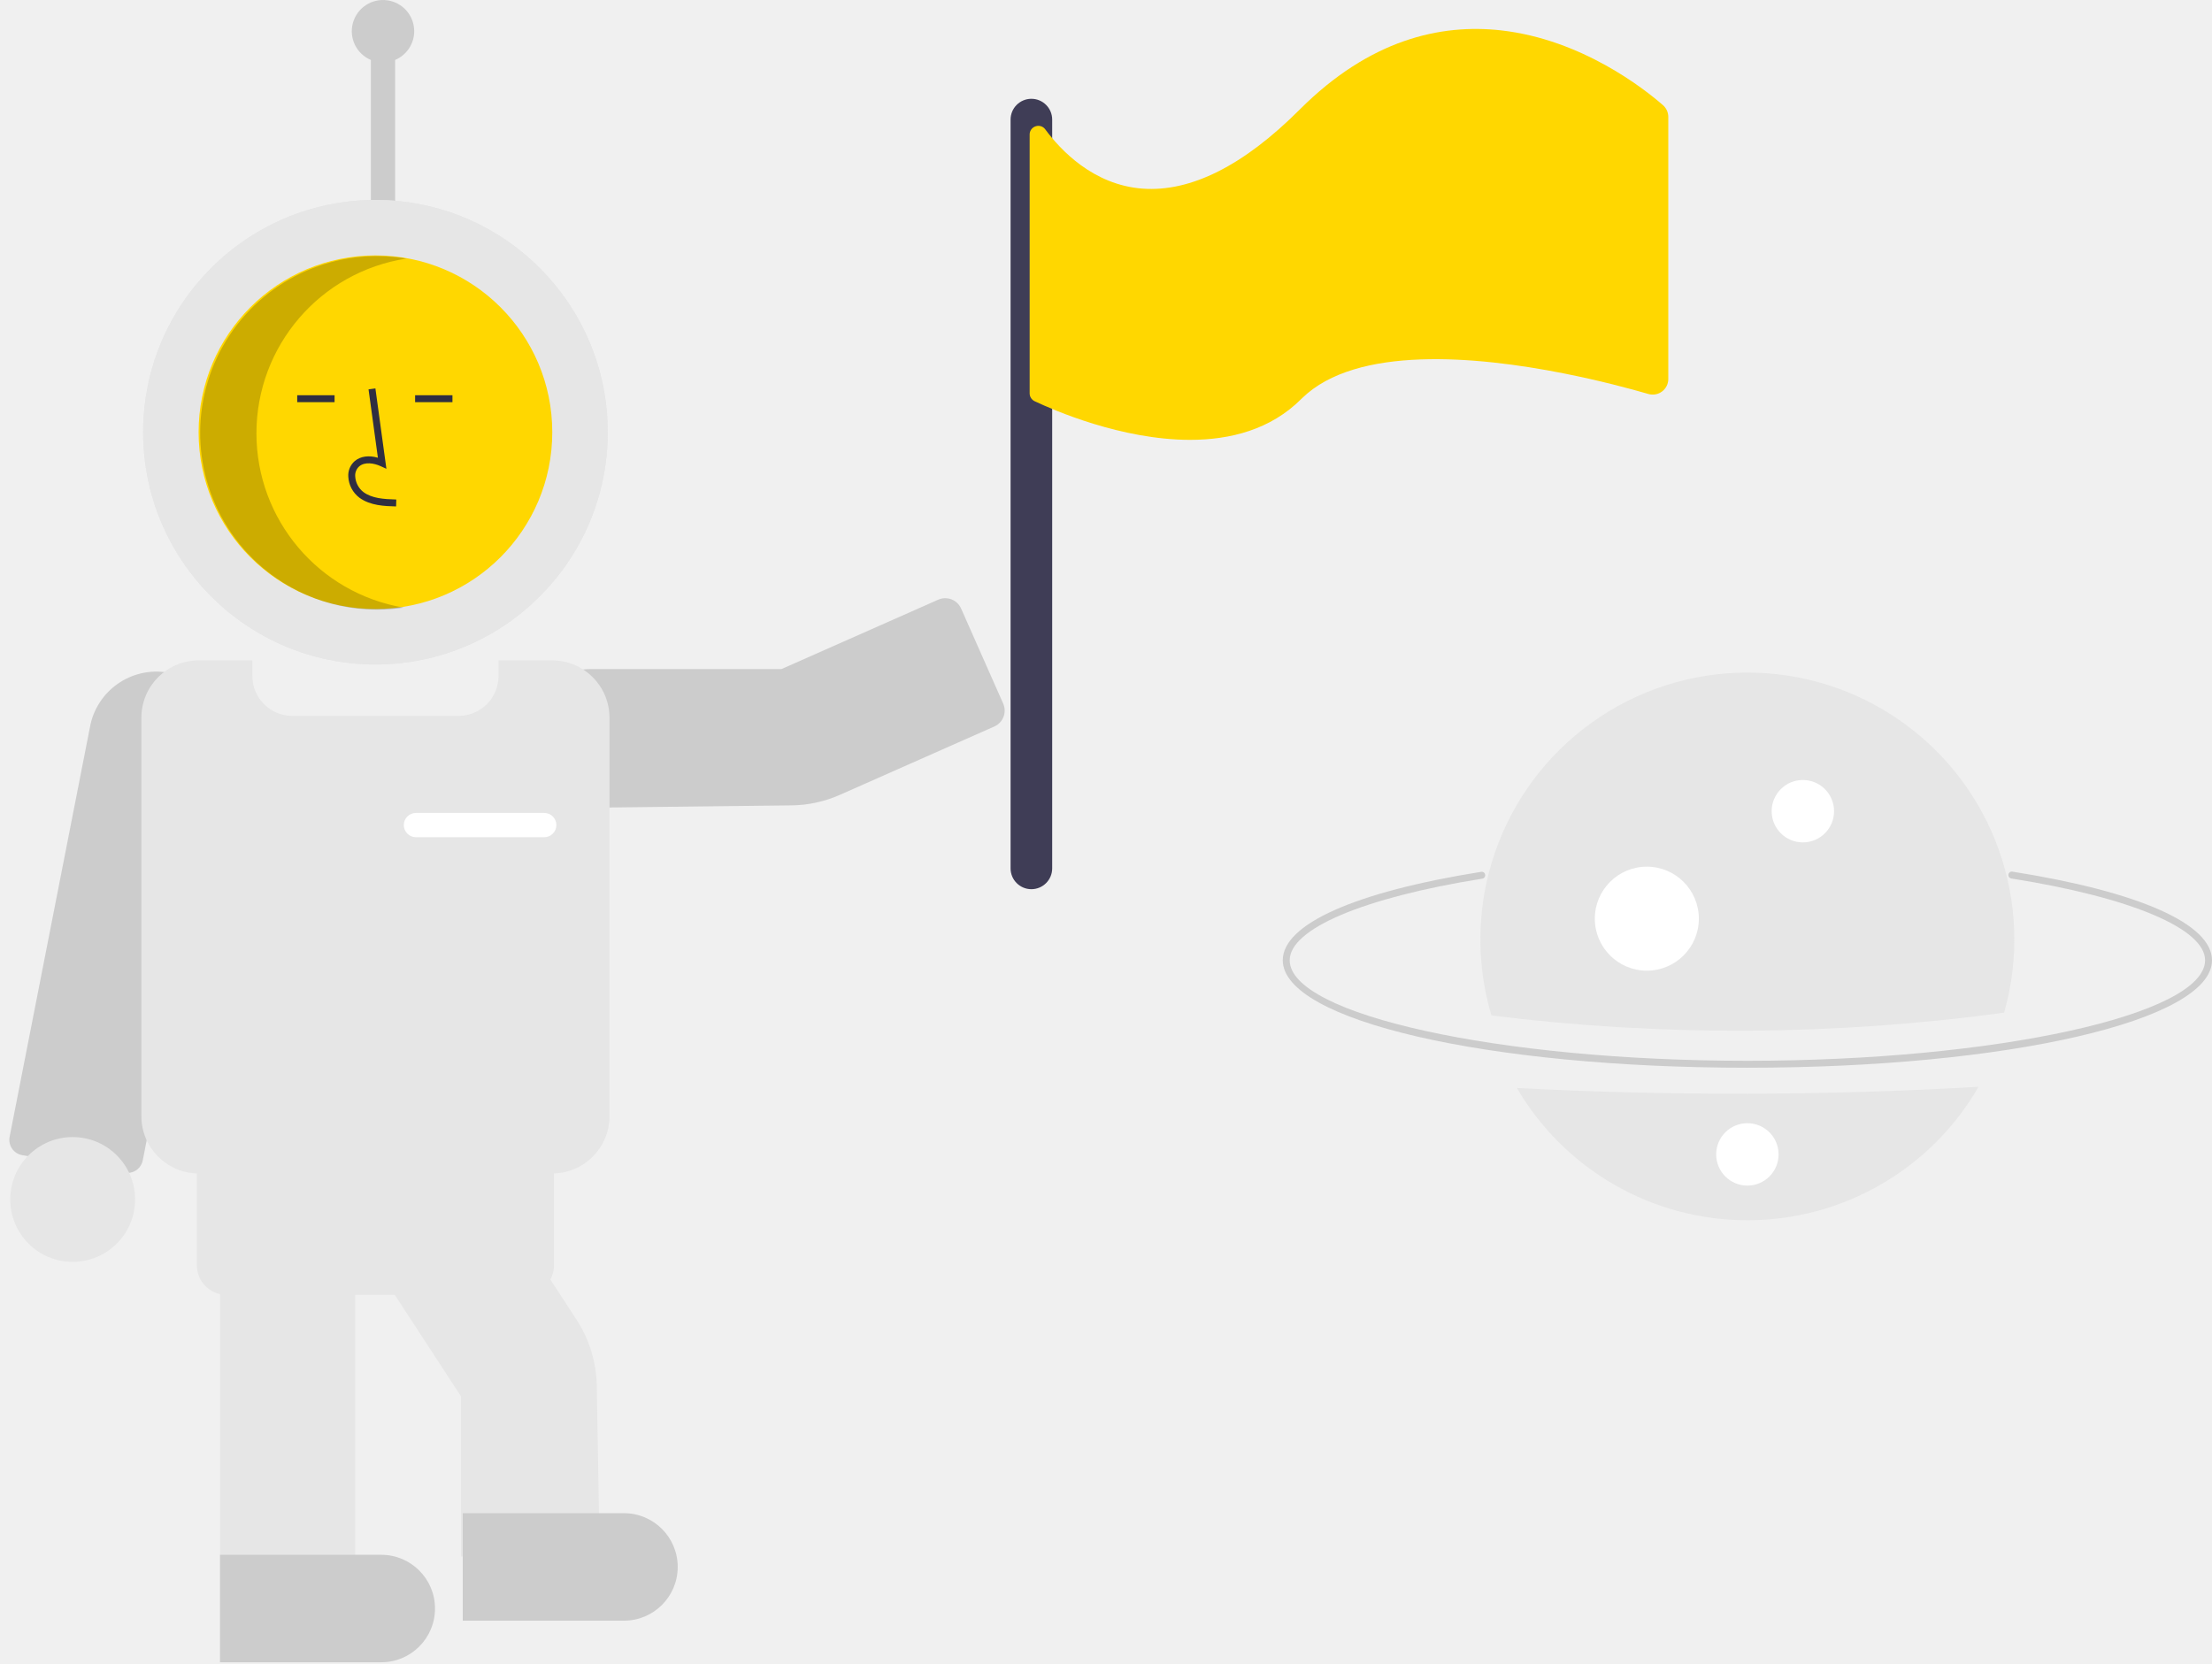
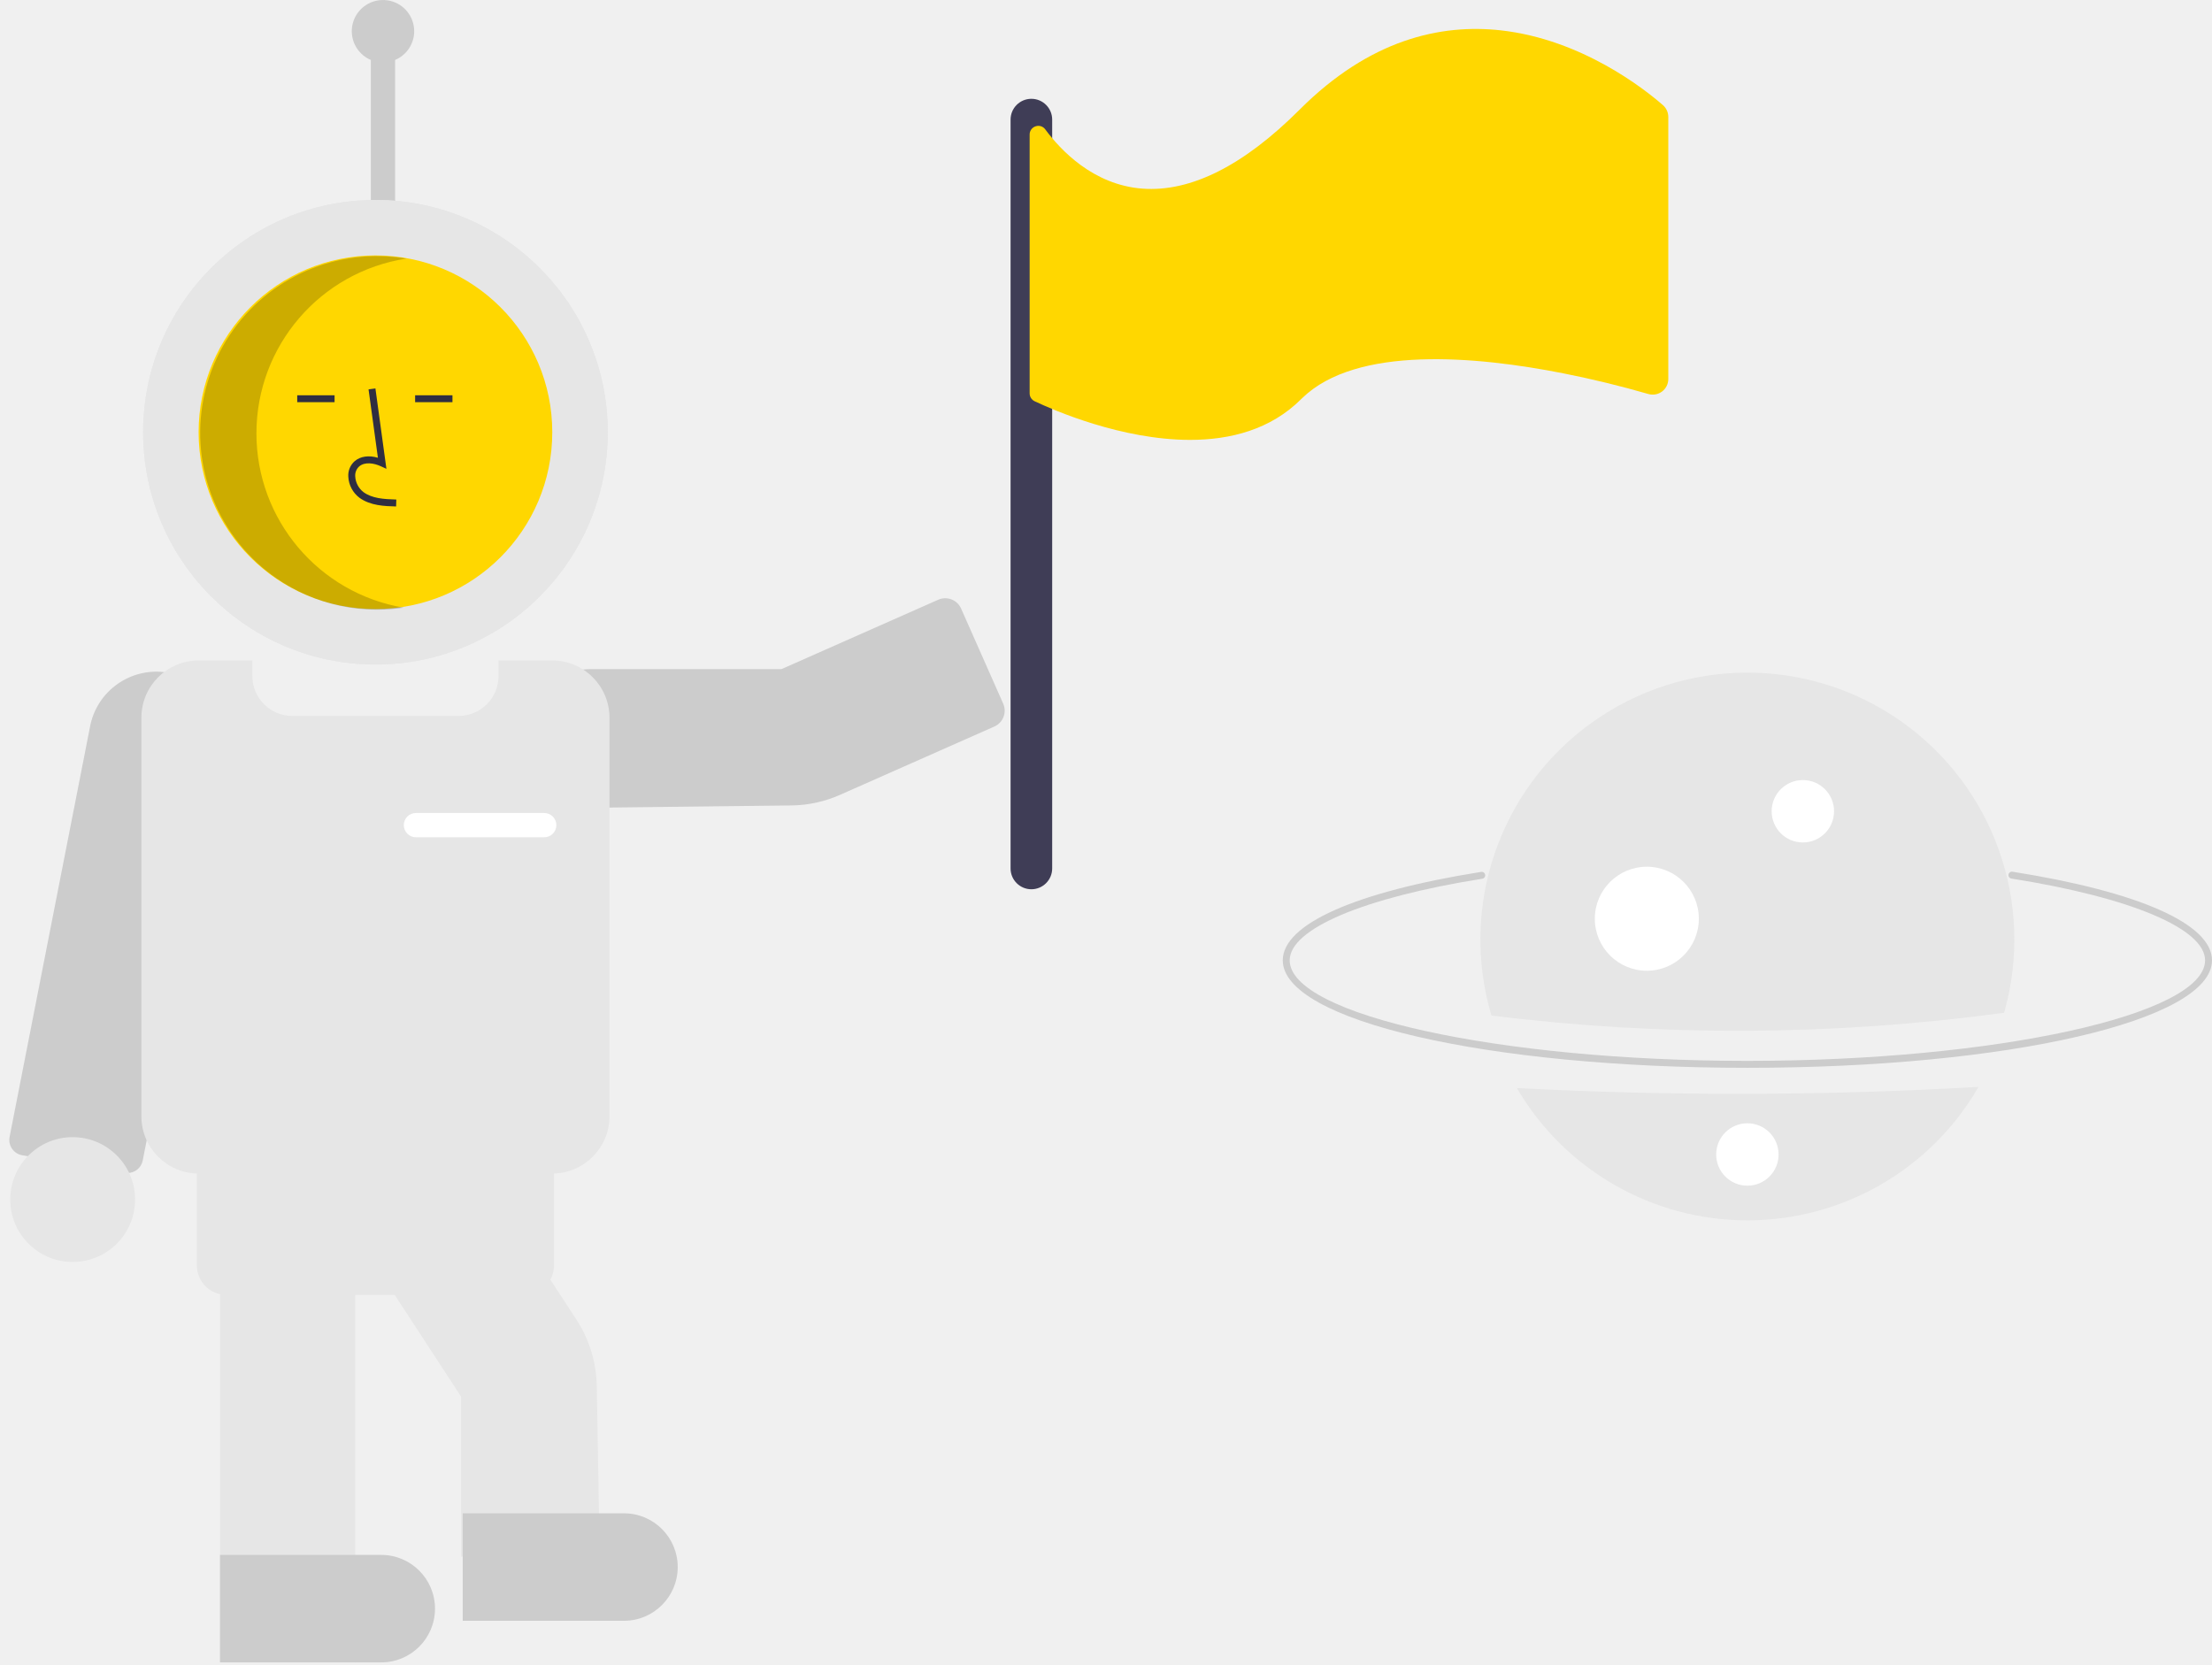
- <svg xmlns="http://www.w3.org/2000/svg" data-name="Layer 1" viewBox="0 0 637.96 480">
-   <path transform="translate(-281.02 -210)" d="m784.98 518c-75.14 0-134-13.617-134-31 0-10.422 20.856-19.721 57.22-25.511a1 1 0 1 1 0.314 1.975c-34.255 5.455-55.534 14.474-55.534 23.536 0 15.72 60.448 29 132 29s132-13.28 132-29c0-9.101-21.416-18.141-55.89-23.593a1 1 0 0 1 0.312-1.976c36.591 5.787 57.577 15.106 57.577 25.568 0 17.383-58.86 31-134 31z" fill="#ccc" />
-   <path transform="translate(-281.02 -210)" d="m718.5 523.84a76.983 76.983 0 0 0 133.15-0.336 1212 1212 0 0 1-133.15 0.336z" fill="#e6e6e6" />
-   <path transform="translate(-281.02 -210)" d="m859.02 502.12a76.997 76.997 0 1 0-147.86 0.799 572.23 572.23 0 0 0 147.86-0.799z" fill="#e6e6e6" />
-   <path transform="translate(-281.02 -210)" d="m400.48 219a9 9 0 1 0-12.5 8.294v46.706h7v-46.706a9.002 9.002 0 0 0 5.5-8.294z" fill="#ccc" />
-   <path transform="translate(-281.02 -210)" d="m450.98 443h-0.003a20.021 20.021 0 0 1-19.986-20.771c0.401-10.603 9.581-19.229 20.464-19.229h54.945l45.212-20.015a5.007 5.007 0 0 1 6.596 2.547l12.144 27.433a5.006 5.006 0 0 1-2.548 6.596l-44.532 19.714a35.4 35.4 0 0 1-14.002 3.046z" fill="#ccc" />
-   <path transform="translate(-281.02 -210)" d="m317.8 548.34a4.595 4.595 0 0 1-0.778-0.066l-29.57-5.046h2.4e-4a4.499 4.499 0 0 1-3.659-5.301l23.146-118.05a19.5 19.5 0 0 1 38.442 6.572l-23.186 118.26a4.47 4.47 0 0 1-4.396 3.636z" fill="#ccc" />
+ <svg xmlns="http://www.w3.org/2000/svg" data-name="Layer 1" width="637.957" height="480">
+   <path d="M503.957 308c-75.14 0-134-13.617-134-31 0-10.422 20.856-19.72 57.22-25.511a1 1 0 1 1 .314 1.975c-34.255 5.455-55.534 14.474-55.534 23.536 0 15.72 60.448 29 132 29s132-13.28 132-29c0-9.1-21.416-18.141-55.89-23.593a1 1 0 0 1 .313-1.975c36.59 5.786 57.577 15.106 57.577 25.568 0 17.383-58.86 31-134 31z" fill="#ccc" />
+   <path d="M437.478 313.838a76.983 76.983 0 0 0 133.15-.335 1211.979 1211.979 0 0 1-133.15.335zM577.999 292.123a76.997 76.997 0 1 0-147.858.799 572.233 572.233 0 0 0 147.858-.8z" fill="#e6e6e6" />
+   <path d="M119.457 9a9 9 0 1 0-12.5 8.294V64h7V17.294a9.002 9.002 0 0 0 5.5-8.294zM169.96 233h-.003a20.021 20.021 0 0 1-19.986-20.771c.401-10.603 9.581-19.229 20.464-19.229h54.945l45.212-20.015a5.007 5.007 0 0 1 6.596 2.547l12.145 27.433a5.006 5.006 0 0 1-2.548 6.596l-44.532 19.713a35.4 35.4 0 0 1-14.001 3.047zM36.774 338.343a4.595 4.595 0 0 1-.778-.067l-29.57-5.046a4.5 4.5 0 0 1-3.659-5.301l23.146-118.051a19.5 19.5 0 0 1 38.442 6.572L41.169 334.707a4.47 4.47 0 0 1-4.395 3.636z" fill="#ccc" />
  <circle cx="20.957" cy="346" r="18" fill="#e6e6e6" />
-   <circle cx="108.28" cy="124.68" r="67" fill="#e6e6e6" />
-   <circle cx="108.28" cy="124.68" r="67" fill="#e6e6e6" />
-   <circle cx="108.28" cy="124.68" r="51" fill="#ffd700" />
-   <path transform="translate(-281.02 -210)" d="m395.26 356.09c-3.306-0.092-7.42-0.207-10.59-2.522a8.133 8.133 0 0 1-3.2-6.073 5.471 5.471 0 0 1 1.86-4.493c1.655-1.399 4.073-1.727 6.678-0.961l-2.699-19.726 1.981-0.271 3.173 23.19-1.655-0.759c-1.918-0.88-4.552-1.328-6.188 0.055a3.515 3.515 0 0 0-1.153 2.896 6.147 6.147 0 0 0 2.381 4.528c2.467 1.802 5.746 2.034 9.466 2.138z" fill="#2f2e41" />
-   <rect x="85.721" y="114.01" width="10.772" height="2" fill="#2f2e41" />
-   <rect x="119.72" y="114.01" width="10.772" height="2" fill="#2f2e41" />
-   <path transform="translate(-281.02 -210)" d="m354.98 335a51.011 51.011 0 0 1 43.268-50.417 50.994 50.994 0 1 0-0.804 100.69 51.004 51.004 0 0 1-42.464-50.275z" opacity=".2" />
-   <path transform="translate(-281.02 -210)" d="m440.3 548.5h-102a16.519 16.519 0 0 1-16.5-16.5v-115a16.519 16.519 0 0 1 16.5-16.5h15.5v4.5a11.513 11.513 0 0 0 11.5 11.5h48a11.513 11.513 0 0 0 11.5-11.5v-4.5h15.5a16.519 16.519 0 0 1 16.5 16.5v115a16.519 16.519 0 0 1-16.5 16.5z" fill="#e6e6e6" />
-   <path transform="translate(-281.02 -210)" d="m453.99 659h-40.009v-46.189l-52.251-80.116 33.504-21.851 52.022 79.768a36.189 36.189 0 0 1 5.879 19.165z" fill="#e6e6e6" />
-   <path transform="translate(-281.02 -210)" d="m383.48 689.5h-39v-117h39z" fill="#e6e6e6" />
-   <path transform="translate(-281.02 -210)" d="m432.3 583.5h-86a8.509 8.509 0 0 1-8.5-8.5v-32a8.509 8.509 0 0 1 8.5-8.5h86a8.509 8.509 0 0 1 8.5 8.5v32a8.509 8.509 0 0 1-8.5 8.5z" fill="#e6e6e6" />
-   <path transform="translate(-281.02 -210)" d="m460.98 677.5h-46.5v-31h46.5a15.5 15.5 0 0 1 0 31z" fill="#ccc" />
-   <path transform="translate(-281.02 -210)" d="m390.98 689.5h-46.5v-31h46.5a15.5 15.5 0 0 1 0 31z" fill="#ccc" />
-   <path transform="translate(-281.02 -210)" d="m437.98 451.5h-37a3.5 3.5 0 0 1 0-7h37a3.5 3.5 0 0 1 0 7z" fill="#fff" />
-   <path transform="translate(-281.02 -210)" d="m578.48 466.5a6.007 6.007 0 0 1-6-6v-216a6 6 0 0 1 12 0v216a6.007 6.007 0 0 1-6 6z" fill="#3f3d56" />
-   <path transform="translate(-281.02 -210)" d="m760.64 240.34c-5.27-4.61-23.37-18.96-46.72-21.58-17.47-1.95-37.88 2.66-58.05 22.84-16.18 16.18-31.44 23.85-45.36 22.81-14.21-1.07-23.66-11.17-28.03-17.1a2.443 2.443 0 0 0-2.77-0.88 2.47 2.47 0 0 0-1.73 2.38v74.66a2.509 2.509 0 0 0 1.43 2.26c5.45 2.58 25.08 11.15 44.84 11.15 11.59 0 23.24-2.95 32.08-11.8 0.09-0.09 0.17-0.17 0.26-0.25 15.66-15.24 50.18-12.11 75.37-7.13 10.42 2.06 19.24 4.43 24.47 5.95a4.493 4.493 0 0 0 5.74-4.32v-75.6a4.513 4.513 0 0 0-1.53-3.39z" fill="#ffd700" />
-   <circle cx="519.96" cy="234" r="9" fill="#fff" />
-   <circle cx="503.96" cy="333" r="9" fill="#fff" />
-   <circle cx="474.96" cy="265" r="15" fill="#fff" />
+   <circle cx="108.28" cy="124.677" r="67" fill="#e6e6e6" />
+   <circle cx="108.28" cy="124.677" r="67" fill="#e6e6e6" />
+   <circle cx="108.28" cy="124.677" r="51" fill="gold" />
+   <path d="M114.242 146.086c-3.306-.092-7.42-.206-10.59-2.522a8.133 8.133 0 0 1-3.2-6.073 5.47 5.47 0 0 1 1.86-4.493c1.656-1.399 4.073-1.727 6.679-.961l-2.7-19.726 1.982-.271 3.173 23.19-1.655-.76c-1.918-.88-4.551-1.327-6.188.056a3.515 3.515 0 0 0-1.152 2.895 6.147 6.147 0 0 0 2.38 4.528c2.468 1.802 5.747 2.034 9.467 2.138zM85.721 114.012h10.772v2H85.721zM119.721 114.012h10.772v2h-10.772z" fill="#2f2e41" />
+   <path d="M73.957 125a51.011 51.011 0 0 1 43.268-50.417 50.994 50.994 0 1 0-.804 100.692A51.004 51.004 0 0 1 73.957 125z" opacity=".2" />
+   <path d="M159.28 338.5h-102a16.519 16.519 0 0 1-16.5-16.5V207a16.519 16.519 0 0 1 16.5-16.5h15.5v4.5a11.513 11.513 0 0 0 11.5 11.5h48a11.513 11.513 0 0 0 11.5-11.5v-4.5h15.5a16.519 16.519 0 0 1 16.5 16.5v115a16.519 16.519 0 0 1-16.5 16.5z" fill="#e6e6e6" />
+   <path d="M172.965 449h-40.008v-46.189l-52.251-80.116 33.504-21.851 52.023 79.767a36.19 36.19 0 0 1 5.878 19.165z" fill="#e6e6e6" />
+   <path d="M102.457 479.5h-39v-117h39z" fill="#e6e6e6" />
+   <path d="M151.28 373.5h-86a8.51 8.51 0 0 1-8.5-8.5v-32a8.51 8.51 0 0 1 8.5-8.5h86a8.51 8.51 0 0 1 8.5 8.5v32a8.51 8.51 0 0 1-8.5 8.5z" fill="#e6e6e6" />
+   <path d="M179.957 467.5h-46.5v-31h46.5a15.5 15.5 0 0 1 0 31zM109.957 479.5h-46.5v-31h46.5a15.5 15.5 0 0 1 0 31z" fill="#ccc" />
+   <path d="M156.957 241.5h-37a3.5 3.5 0 0 1 0-7h37a3.5 3.5 0 0 1 0 7z" fill="#fff" />
+   <path d="M297.457 256.5a6.007 6.007 0 0 1-6-6v-216a6 6 0 0 1 12 0v216a6.007 6.007 0 0 1-6 6z" fill="#3f3d56" />
+   <path d="M479.617 30.34c-5.27-4.61-23.37-18.96-46.72-21.58-17.47-1.95-37.88 2.66-58.05 22.84-16.18 16.18-31.44 23.85-45.36 22.81-14.21-1.07-23.66-11.17-28.03-17.1a2.443 2.443 0 0 0-2.77-.88 2.47 2.47 0 0 0-1.73 2.38v74.66a2.51 2.51 0 0 0 1.43 2.26c5.45 2.58 25.08 11.15 44.84 11.15 11.59 0 23.24-2.95 32.08-11.8.09-.09.17-.17.26-.25 15.66-15.24 50.18-12.11 75.37-7.13a294.34 294.34 0 0 1 24.47 5.95 4.493 4.493 0 0 0 5.74-4.32v-75.6a4.513 4.513 0 0 0-1.53-3.39z" fill="gold" />
+   <circle cx="519.957" cy="234" r="9" fill="#fff" />
+   <circle cx="503.957" cy="333" r="9" fill="#fff" />
+   <circle cx="474.957" cy="265" r="15" fill="#fff" />
</svg>
